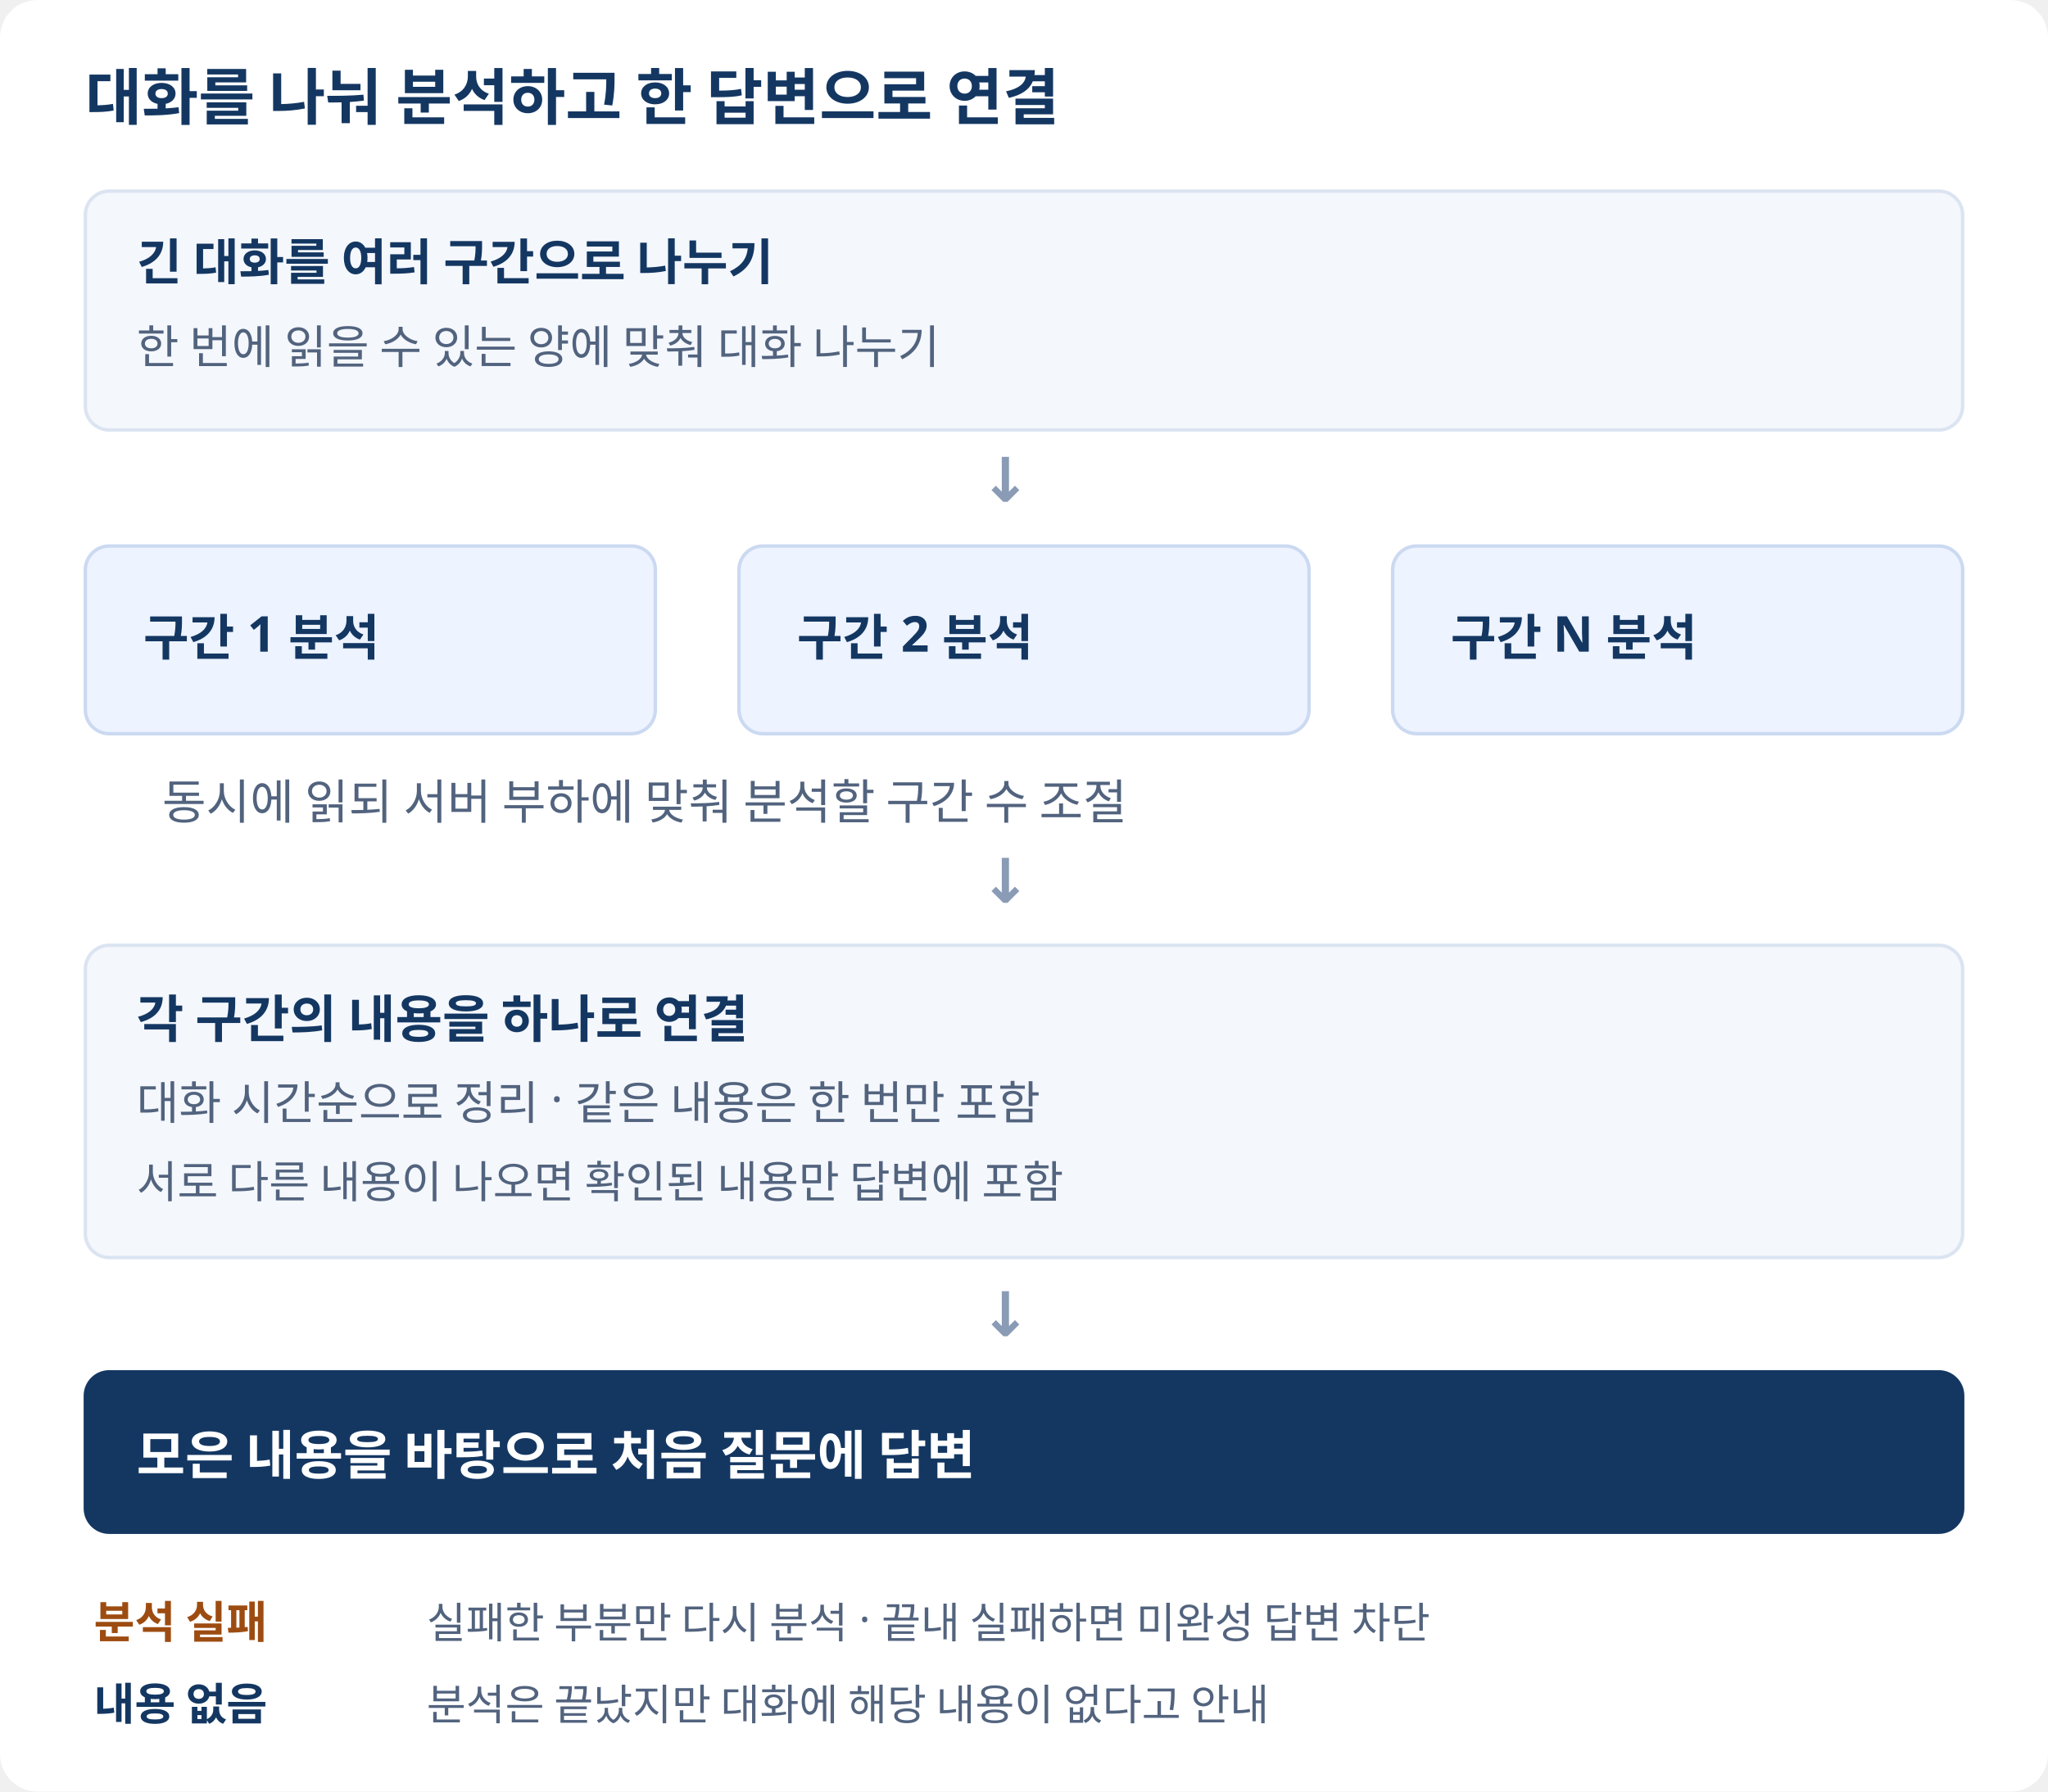
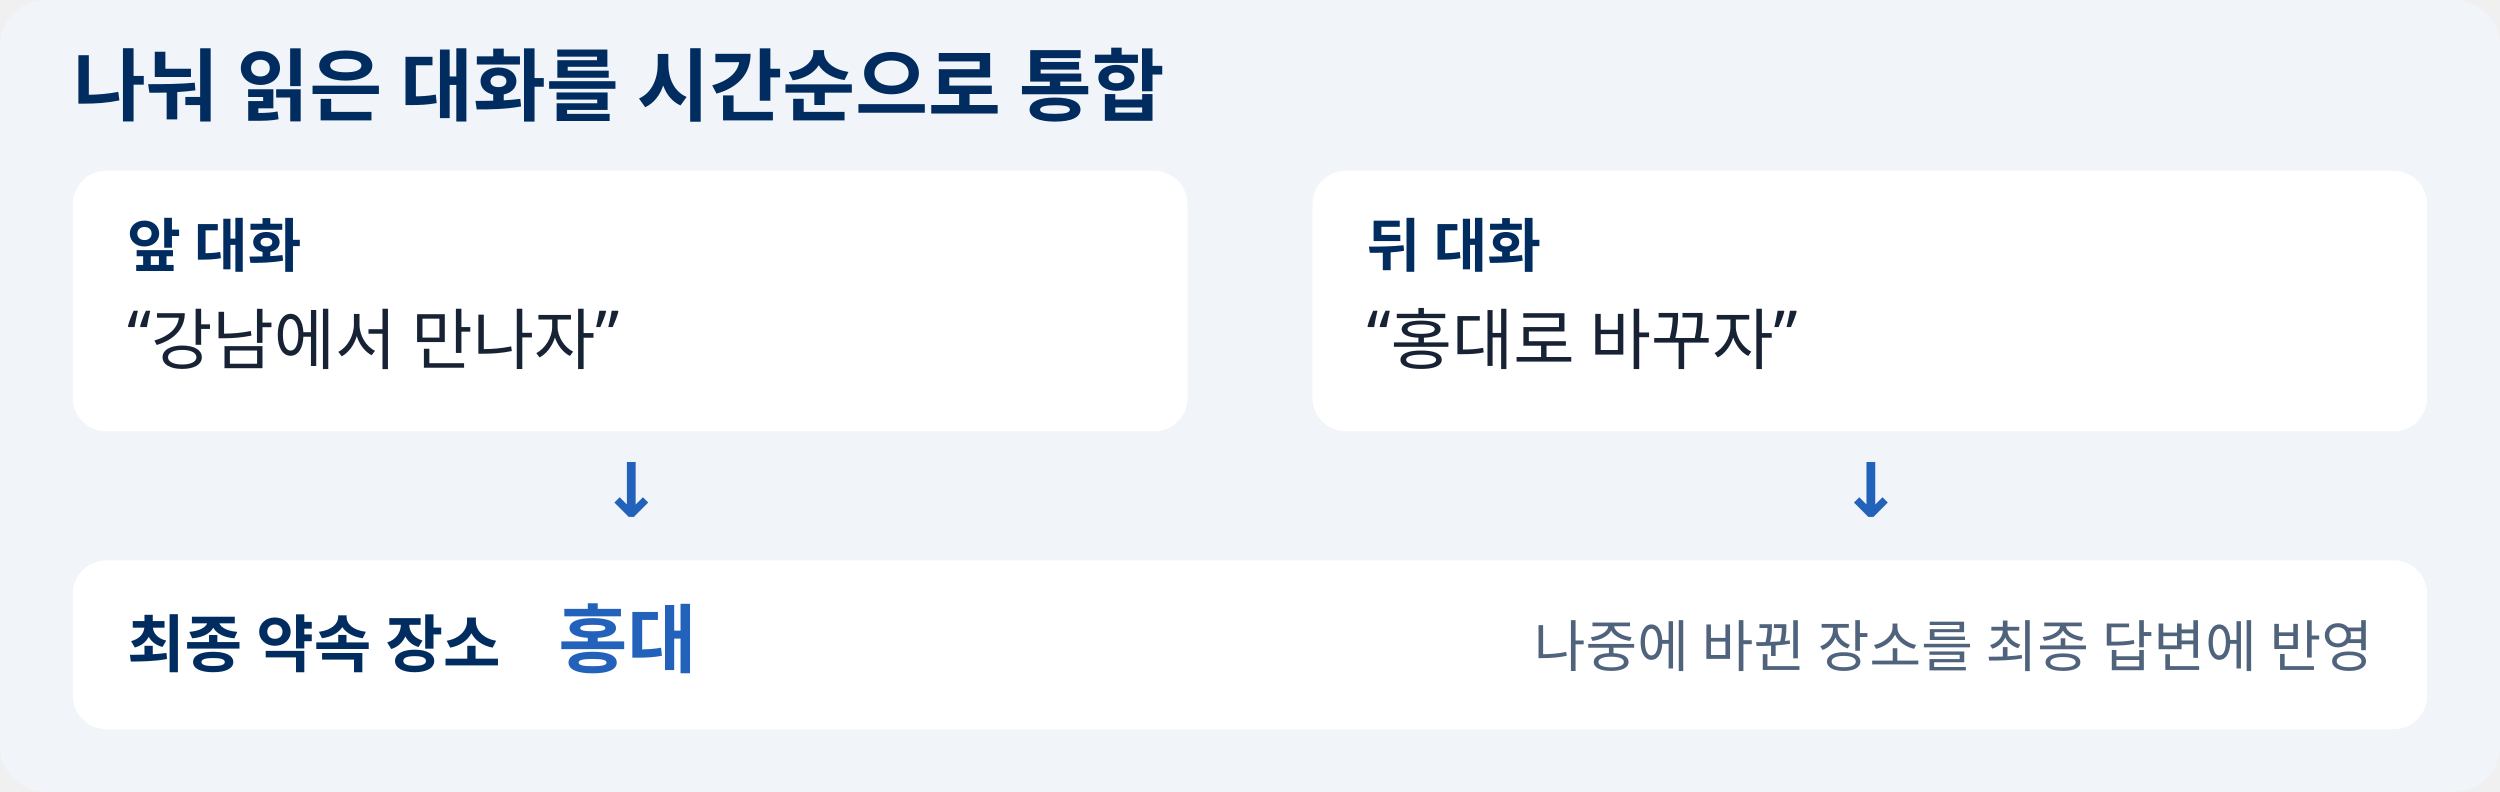
- <svg xmlns="http://www.w3.org/2000/svg" width="1200" height="1050" viewBox="0 0 1200 1050">
-   <rect width="1200" height="1050" rx="22" fill="white" />
-   <g font-family="Pretendard,Apple SD Gothic Neo,Noto Sans KR,sans-serif">
-     <text x="50" y="70" font-size="36" font-weight="750" fill="#143762">대화를 나눠 분석하고 한 답변으로 연결</text>
-     <rect x="50" y="112" width="1100" height="140" rx="14" fill="#f4f7fc" stroke="#dbe4f1" stroke-width="2" />
-     <text x="80" y="164" font-size="29" font-weight="700" fill="#143762">긴 대화를 여러 구간으로 나누기</text>
-     <text x="80" y="213" font-size="27" font-weight="400" fill="#52637e">한 번에 읽을 수 있는 양에 맞춰 대화 나누기</text>
-     <text x="574" y="294" font-size="36" font-weight="600" fill="#8a9bb6">↓</text>
-     <rect x="50" y="320" width="334" height="110" rx="14" fill="#edf3ff" stroke="#cbd9f1" stroke-width="2" />
-     <text x="84" y="384" font-size="29" font-weight="700" fill="#143762">구간 1 분석</text>
-     <rect x="433" y="320" width="334" height="110" rx="14" fill="#edf3ff" stroke="#cbd9f1" stroke-width="2" />
-     <text x="467" y="384" font-size="29" font-weight="700" fill="#143762">구간 2 분석</text>
-     <rect x="816" y="320" width="334" height="110" rx="14" fill="#edf3ff" stroke="#cbd9f1" stroke-width="2" />
-     <text x="850" y="384" font-size="29" font-weight="700" fill="#143762">구간 N 분석</text>
-     <text x="95" y="480" font-size="28" font-weight="500" fill="#52637e">동시에 읽되 서버 부하에 맞춰 분석할 구간 수 조절</text>
-     <text x="574" y="529" font-size="36" font-weight="600" fill="#8a9bb6">↓</text>
-     <rect x="50" y="554" width="1100" height="183" rx="14" fill="#f4f7fc" stroke="#dbe4f1" stroke-width="2" />
-     <text x="80" y="608" font-size="30" font-weight="700" fill="#143762">각 구간의 내용을 하나로 연결</text>
-     <text x="80" y="656" font-size="27" font-weight="400" fill="#52637e">대화 시간순으로 정리 · 같은 내용은 한 번만 포함</text>
-     <text x="80" y="702" font-size="26" font-weight="400" fill="#52637e">서로 다른 내용이 나오면 확인된 내용만 답변에 포함</text>
-     <text x="574" y="783" font-size="36" font-weight="600" fill="#8a9bb6">↓</text>
-     <rect x="50" y="804" width="1100" height="94" rx="14" fill="#143762" stroke="#143762" stroke-width="2" />
-     <text x="80" y="864" font-size="31" font-weight="700" fill="white">모은 내용을 바탕으로 처음 질문에 답변</text>
-     <text x="55" y="960" font-size="26" font-weight="700" fill="#9d4c11">분석 실패</text>
-     <text x="250" y="960" font-size="25" font-weight="400" fill="#52637e">실패한 부분만 다시 분석 · 끝내 실패하면 미완성 답변 차단</text>
-     <text x="55" y="1008" font-size="26" font-weight="700" fill="#143762">내용 없음</text>
-     <text x="250" y="1008" font-size="25" font-weight="400" fill="#52637e">분석은 끝났지만 대화에 해당 내용이 없다고 안내</text>
-   </g>
+ <svg xmlns="http://www.w3.org/2000/svg" viewBox="0 0 1200 380" width="1200" height="380" role="img" aria-labelledby="title">
+   <rect x="0" y="0" width="1200" height="380" rx="22" fill="#f1f5fa" />
+   <text x="35" y="55" font-family="Pretendard, Noto Sans KR, Apple SD Gothic Neo, sans-serif" font-size="38" font-weight="700" fill="#002c5f" text-anchor="start" xml:space="preserve">나눠 읽은 대화를 시간순으로 통합</text>
+   <rect x="35" y="82" width="535" height="125" rx="16" fill="#ffffff" />
+   <rect x="630" y="82" width="535" height="125" rx="16" fill="#ffffff" />
+   <text x="61" y="128" font-family="Pretendard, Noto Sans KR, Apple SD Gothic Neo, sans-serif" font-size="28" font-weight="700" fill="#002c5f" text-anchor="start" xml:space="preserve">앞 대화</text>
+   <text x="656" y="128" font-family="Pretendard, Noto Sans KR, Apple SD Gothic Neo, sans-serif" font-size="28" font-weight="700" fill="#002c5f" text-anchor="start" xml:space="preserve">뒤 대화</text>
+   <text x="61" y="172" font-family="Pretendard, Noto Sans KR, Apple SD Gothic Neo, sans-serif" font-size="32" font-weight="400" fill="#172334" text-anchor="start" xml:space="preserve">“강남에서 만나자”</text>
+   <text x="656" y="172" font-family="Pretendard, Noto Sans KR, Apple SD Gothic Neo, sans-serif" font-size="32" font-weight="400" fill="#172334" text-anchor="start" xml:space="preserve">“홍대로 바꾸자”</text>
+   <text x="303" y="248" font-family="Pretendard, Noto Sans KR, Apple SD Gothic Neo, sans-serif" font-size="36" font-weight="700" fill="#2262ba" text-anchor="middle" xml:space="preserve">↓</text>
+   <text x="898" y="248" font-family="Pretendard, Noto Sans KR, Apple SD Gothic Neo, sans-serif" font-size="36" font-weight="700" fill="#2262ba" text-anchor="middle" xml:space="preserve">↓</text>
+   <rect x="35" y="269" width="1130" height="81" rx="16" fill="#ffffff" />
+   <text x="61" y="320" font-family="Pretendard, Noto Sans KR, Apple SD Gothic Neo, sans-serif" font-size="30" font-weight="700" fill="#002c5f" text-anchor="start" xml:space="preserve">최종 약속 장소</text>
+   <text x="268" y="320" font-family="Pretendard, Noto Sans KR, Apple SD Gothic Neo, sans-serif" font-size="36" font-weight="700" fill="#2262ba" text-anchor="start" xml:space="preserve">홍대</text>
+   <text x="1139" y="320" font-family="Pretendard, Noto Sans KR, Apple SD Gothic Neo, sans-serif" font-size="27" font-weight="400" fill="#50637c" text-anchor="end" xml:space="preserve">나중에 바뀐 장소를 최종 답변에 반영</text>
</svg>
